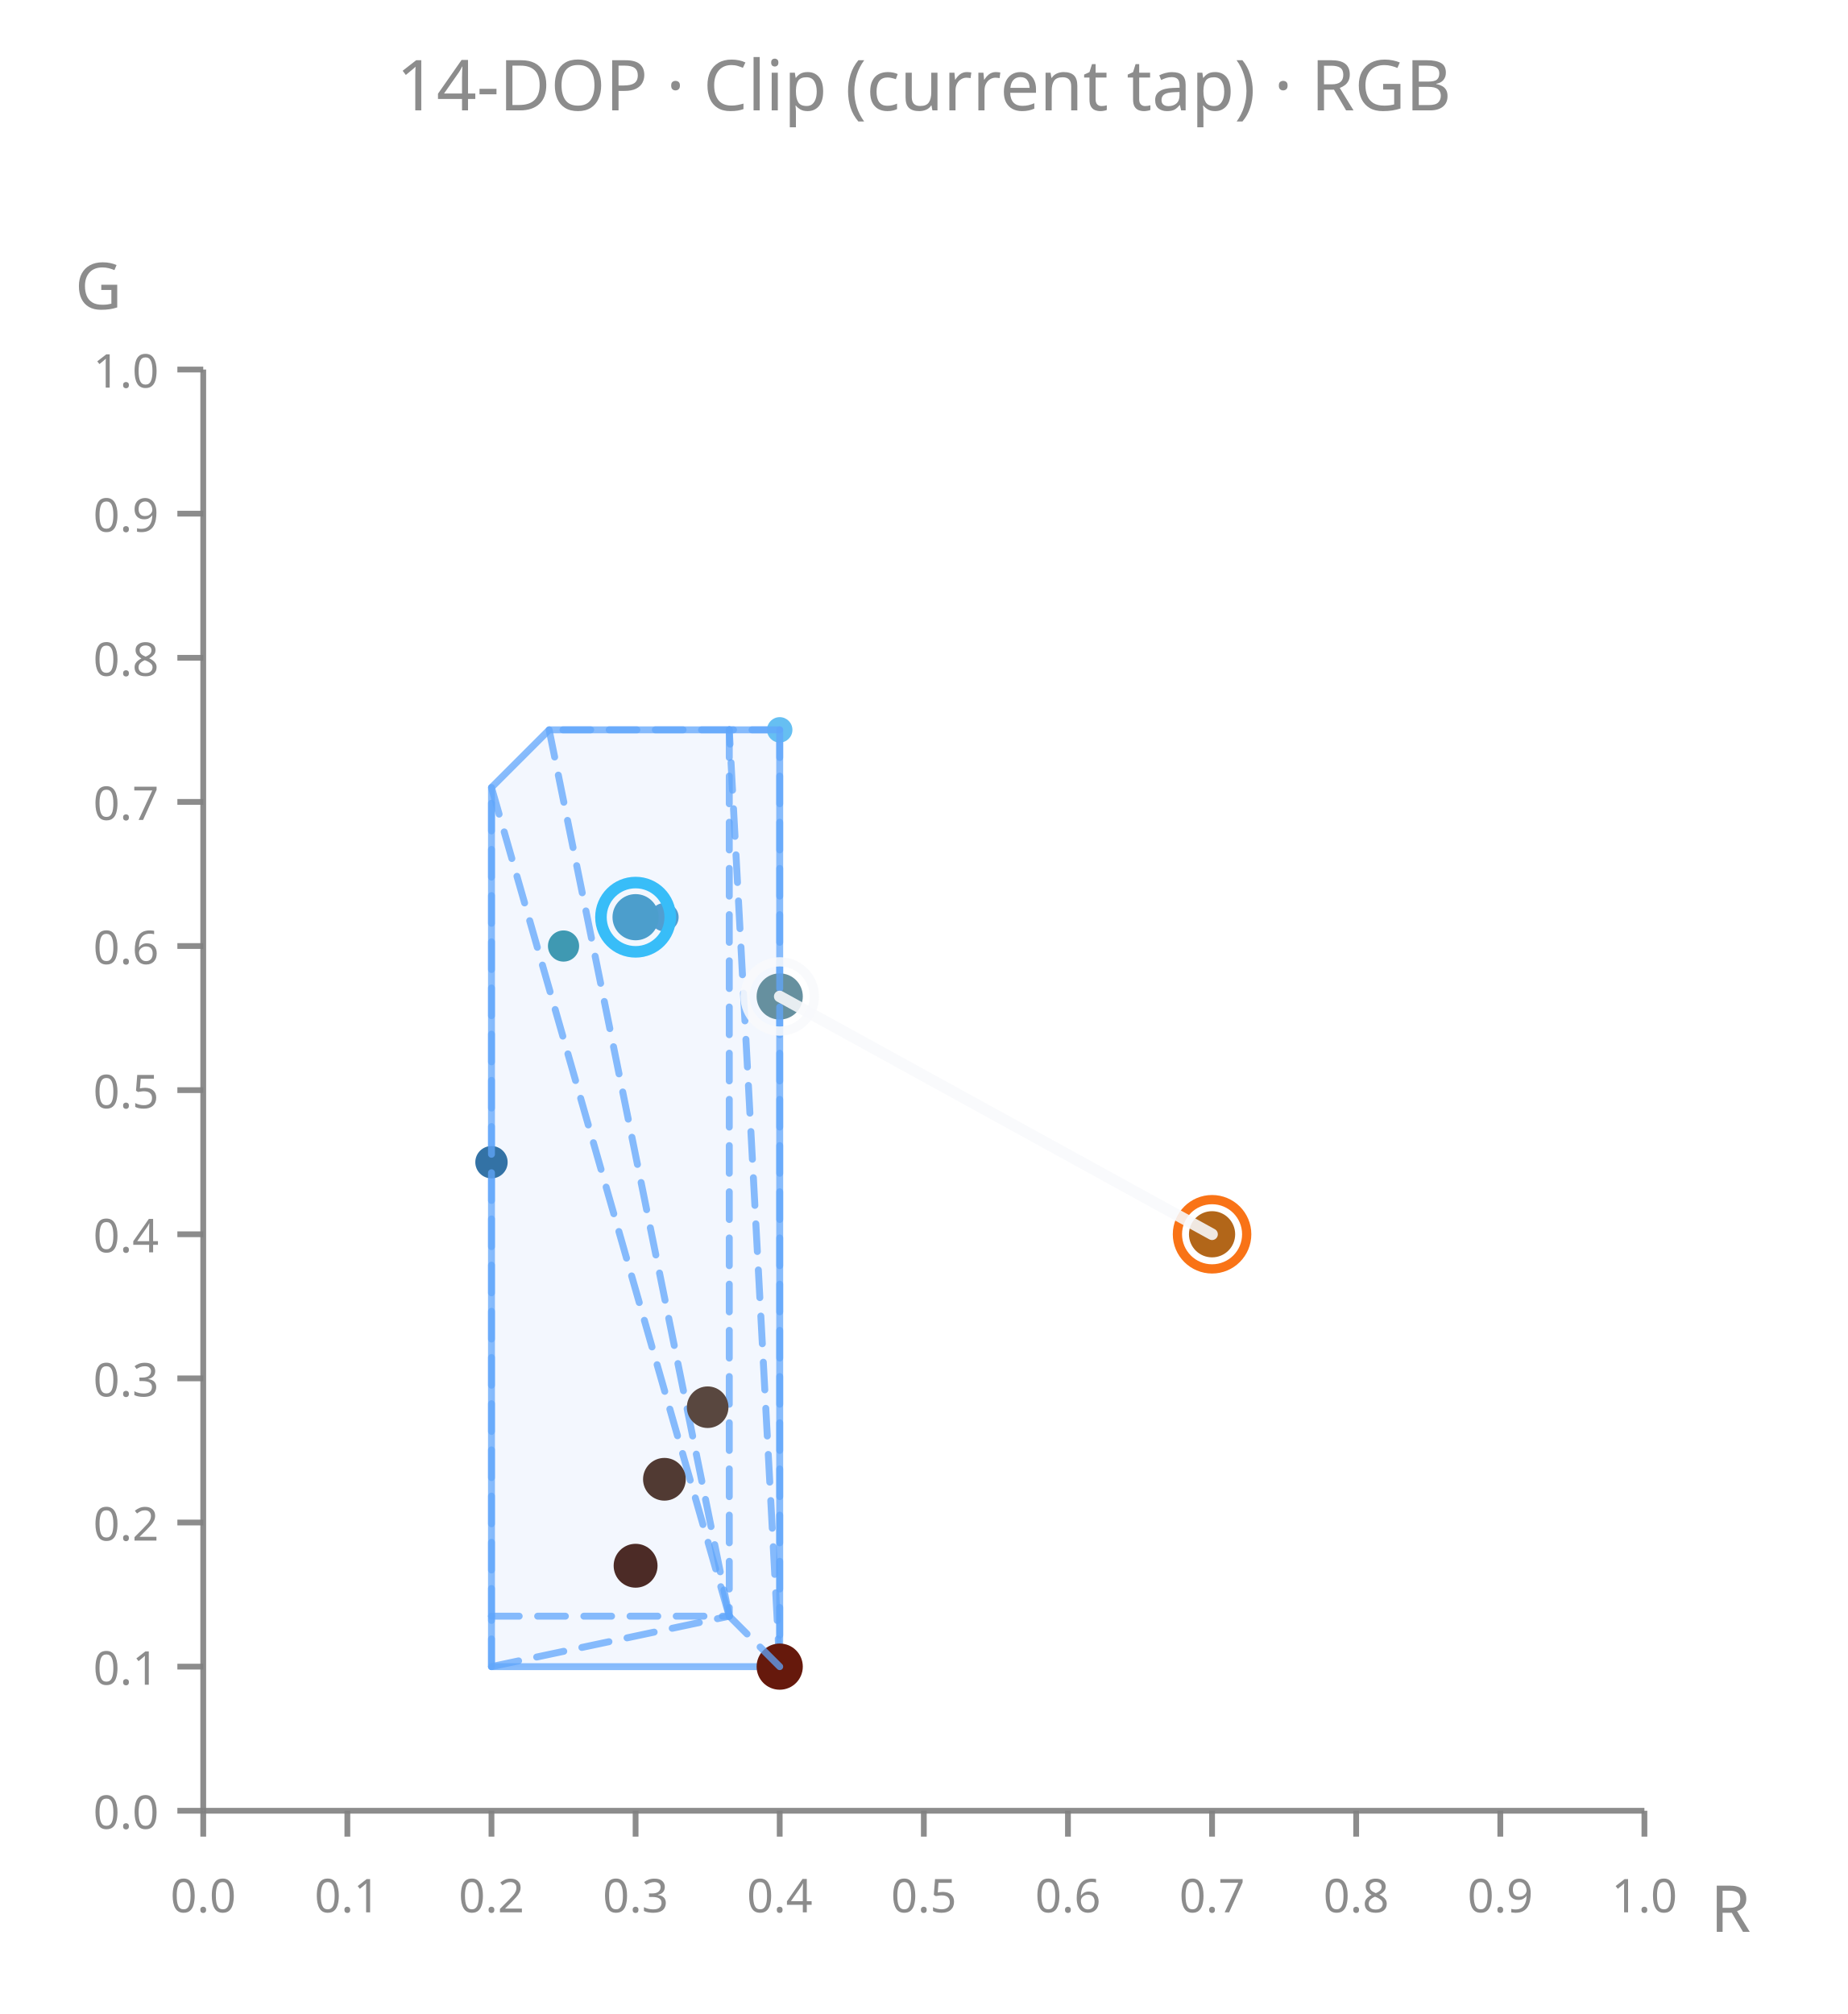
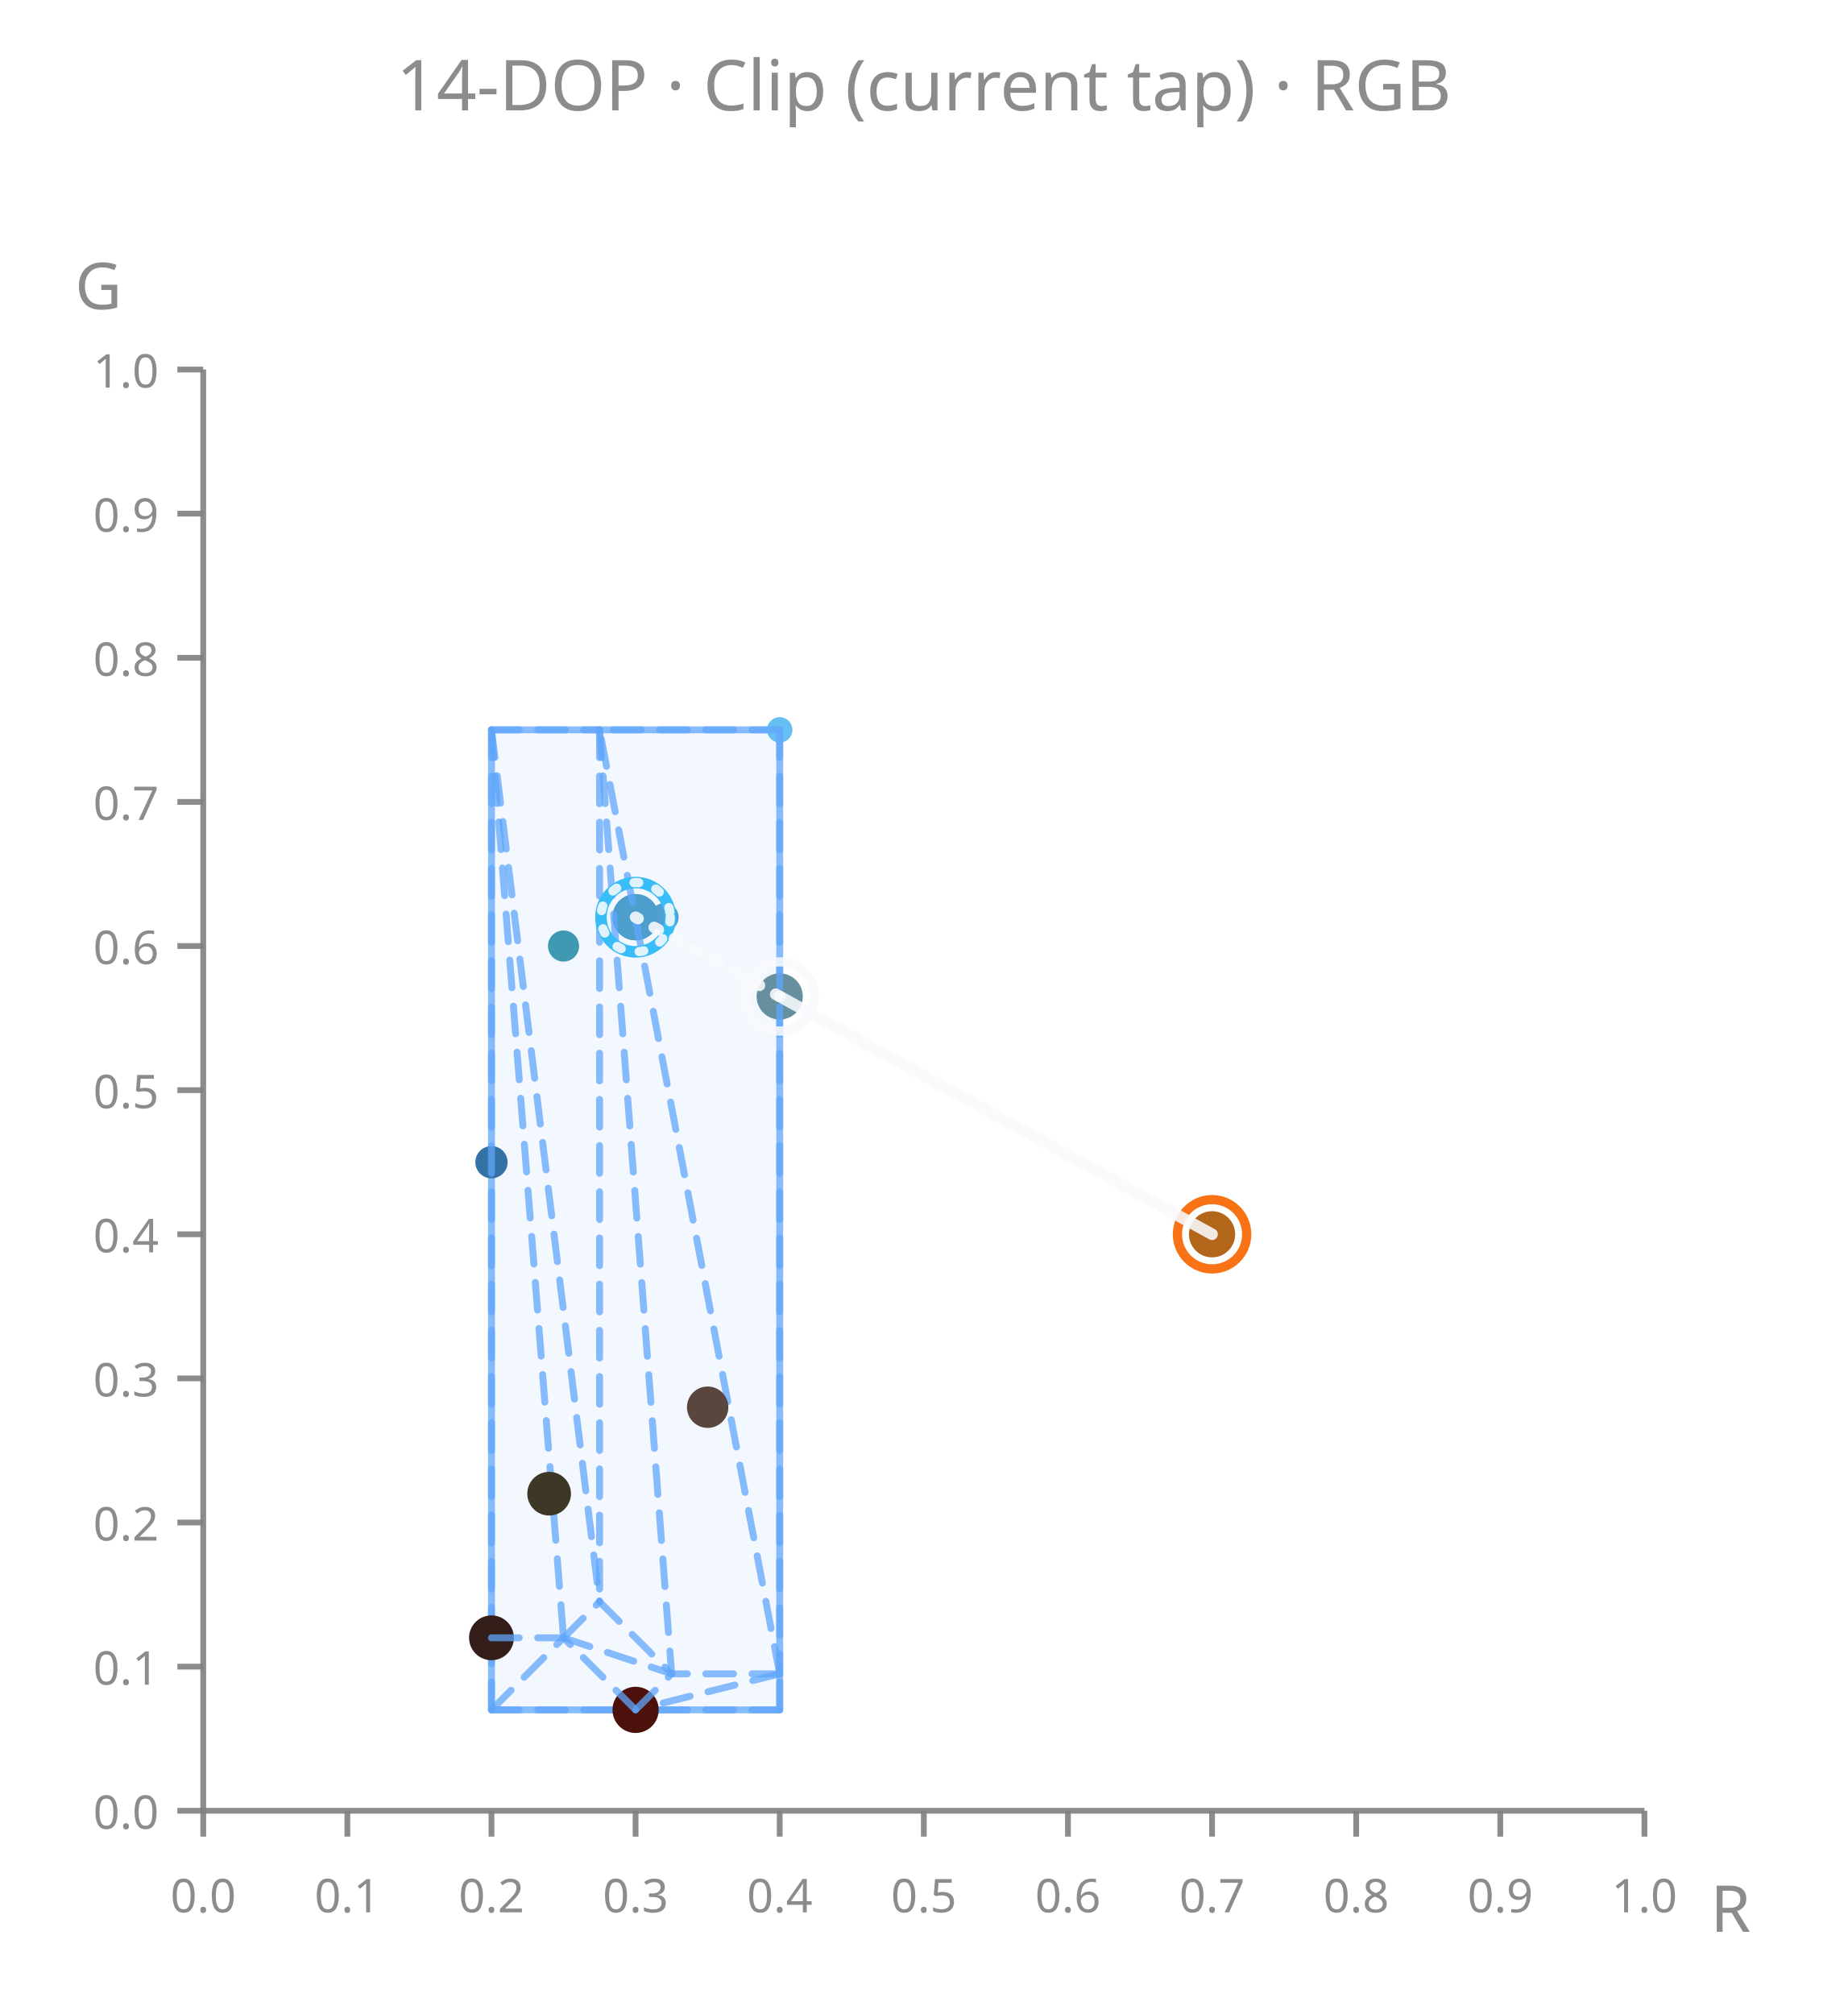
<svg xmlns="http://www.w3.org/2000/svg" baseProfile="full" height="436.0px" version="1.1" viewBox="0,0,400.0,436.0" width="400.0px">
  <defs />
  <g class="layer_bg" />
  <g class="layer_boundary">
-     <polygon fill="rgba(59,130,246,0.06)" points="106.4,360.8 168.8,360.8 168.8,158 118.88,158 106.4,170.48" stroke="rgba(96,165,250,0.75)" stroke-linejoin="round" stroke-width="1.5" />
+     <polygon fill="rgba(59,130,246,0.06)" points="106.4,370.16 168.8,370.16 168.8,158 106.4,158" stroke="rgba(96,165,250,0.75)" stroke-linejoin="round" stroke-width="1.5" />
  </g>
  <g class="layer_axes">
    <line fill="none" stroke="rgba(128,128,128,0.9)" stroke-width="1.25" x1="44.0" x2="356" y1="392.0" y2="392.0" />
    <line fill="none" stroke="rgba(128,128,128,0.9)" stroke-width="1.25" x1="44.0" x2="44.0" y1="392.0" y2="80" />
    <line fill="none" stroke="rgba(128,128,128,0.9)" stroke-width="1.25" x1="44.0" x2="44.0" y1="392.0" y2="397.6" />
    <text dominant-baseline="hanging" fill="rgba(128,128,128,0.9)" font-family="sans-serif" font-size="10.08" text-anchor="middle" x="44.0" y="406.168">0.0</text>
    <line fill="none" stroke="rgba(128,128,128,0.9)" stroke-width="1.25" x1="75.2" x2="75.2" y1="392.0" y2="397.6" />
    <text dominant-baseline="hanging" fill="rgba(128,128,128,0.9)" font-family="sans-serif" font-size="10.08" text-anchor="middle" x="75.2" y="406.168">0.1</text>
    <line fill="none" stroke="rgba(128,128,128,0.9)" stroke-width="1.25" x1="106.4" x2="106.4" y1="392.0" y2="397.6" />
    <text dominant-baseline="hanging" fill="rgba(128,128,128,0.9)" font-family="sans-serif" font-size="10.08" text-anchor="middle" x="106.4" y="406.168">0.2</text>
    <line fill="none" stroke="rgba(128,128,128,0.9)" stroke-width="1.25" x1="137.6" x2="137.6" y1="392.0" y2="397.6" />
    <text dominant-baseline="hanging" fill="rgba(128,128,128,0.9)" font-family="sans-serif" font-size="10.08" text-anchor="middle" x="137.6" y="406.168">0.3</text>
    <line fill="none" stroke="rgba(128,128,128,0.9)" stroke-width="1.25" x1="168.8" x2="168.8" y1="392.0" y2="397.6" />
    <text dominant-baseline="hanging" fill="rgba(128,128,128,0.9)" font-family="sans-serif" font-size="10.08" text-anchor="middle" x="168.8" y="406.168">0.4</text>
    <line fill="none" stroke="rgba(128,128,128,0.9)" stroke-width="1.25" x1="200" x2="200" y1="392.0" y2="397.6" />
    <text dominant-baseline="hanging" fill="rgba(128,128,128,0.9)" font-family="sans-serif" font-size="10.08" text-anchor="middle" x="200" y="406.168">0.5</text>
    <line fill="none" stroke="rgba(128,128,128,0.9)" stroke-width="1.25" x1="231.2" x2="231.2" y1="392.0" y2="397.6" />
    <text dominant-baseline="hanging" fill="rgba(128,128,128,0.9)" font-family="sans-serif" font-size="10.08" text-anchor="middle" x="231.2" y="406.168">0.6</text>
    <line fill="none" stroke="rgba(128,128,128,0.9)" stroke-width="1.25" x1="262.4" x2="262.4" y1="392.0" y2="397.6" />
    <text dominant-baseline="hanging" fill="rgba(128,128,128,0.9)" font-family="sans-serif" font-size="10.08" text-anchor="middle" x="262.4" y="406.168">0.7</text>
    <line fill="none" stroke="rgba(128,128,128,0.9)" stroke-width="1.25" x1="293.6" x2="293.6" y1="392.0" y2="397.6" />
    <text dominant-baseline="hanging" fill="rgba(128,128,128,0.9)" font-family="sans-serif" font-size="10.08" text-anchor="middle" x="293.6" y="406.168">0.8</text>
    <line fill="none" stroke="rgba(128,128,128,0.9)" stroke-width="1.25" x1="324.8" x2="324.8" y1="392.0" y2="397.6" />
    <text dominant-baseline="hanging" fill="rgba(128,128,128,0.9)" font-family="sans-serif" font-size="10.08" text-anchor="middle" x="324.8" y="406.168">0.9</text>
    <line fill="none" stroke="rgba(128,128,128,0.9)" stroke-width="1.25" x1="356" x2="356" y1="392.0" y2="397.6" />
    <text dominant-baseline="hanging" fill="rgba(128,128,128,0.9)" font-family="sans-serif" font-size="10.08" text-anchor="middle" x="356" y="406.168">1.0</text>
    <line fill="none" stroke="rgba(128,128,128,0.9)" stroke-width="1.25" x1="44.0" x2="38.4" y1="392.0" y2="392.0" />
    <text dominant-baseline="central" fill="rgba(128,128,128,0.9)" font-family="sans-serif" font-size="10.08" text-anchor="end" x="34.4" y="392.0">0.0</text>
    <line fill="none" stroke="rgba(128,128,128,0.9)" stroke-width="1.25" x1="44.0" x2="38.4" y1="360.8" y2="360.8" />
    <text dominant-baseline="central" fill="rgba(128,128,128,0.9)" font-family="sans-serif" font-size="10.08" text-anchor="end" x="34.4" y="360.8">0.1</text>
    <line fill="none" stroke="rgba(128,128,128,0.9)" stroke-width="1.25" x1="44.0" x2="38.4" y1="329.6" y2="329.6" />
    <text dominant-baseline="central" fill="rgba(128,128,128,0.9)" font-family="sans-serif" font-size="10.08" text-anchor="end" x="34.4" y="329.6">0.2</text>
    <line fill="none" stroke="rgba(128,128,128,0.9)" stroke-width="1.25" x1="44.0" x2="38.4" y1="298.4" y2="298.4" />
    <text dominant-baseline="central" fill="rgba(128,128,128,0.9)" font-family="sans-serif" font-size="10.08" text-anchor="end" x="34.4" y="298.4">0.3</text>
    <line fill="none" stroke="rgba(128,128,128,0.9)" stroke-width="1.25" x1="44.0" x2="38.4" y1="267.2" y2="267.2" />
    <text dominant-baseline="central" fill="rgba(128,128,128,0.9)" font-family="sans-serif" font-size="10.08" text-anchor="end" x="34.4" y="267.2">0.4</text>
    <line fill="none" stroke="rgba(128,128,128,0.9)" stroke-width="1.25" x1="44.0" x2="38.4" y1="236" y2="236" />
    <text dominant-baseline="central" fill="rgba(128,128,128,0.9)" font-family="sans-serif" font-size="10.08" text-anchor="end" x="34.4" y="236">0.5</text>
    <line fill="none" stroke="rgba(128,128,128,0.9)" stroke-width="1.25" x1="44.0" x2="38.4" y1="204.8" y2="204.8" />
    <text dominant-baseline="central" fill="rgba(128,128,128,0.9)" font-family="sans-serif" font-size="10.08" text-anchor="end" x="34.4" y="204.8">0.6</text>
    <line fill="none" stroke="rgba(128,128,128,0.9)" stroke-width="1.25" x1="44.0" x2="38.4" y1="173.6" y2="173.6" />
    <text dominant-baseline="central" fill="rgba(128,128,128,0.9)" font-family="sans-serif" font-size="10.08" text-anchor="end" x="34.4" y="173.6">0.7</text>
    <line fill="none" stroke="rgba(128,128,128,0.9)" stroke-width="1.25" x1="44.0" x2="38.4" y1="142.4" y2="142.4" />
    <text dominant-baseline="central" fill="rgba(128,128,128,0.9)" font-family="sans-serif" font-size="10.08" text-anchor="end" x="34.4" y="142.4">0.8</text>
    <line fill="none" stroke="rgba(128,128,128,0.9)" stroke-width="1.25" x1="44.0" x2="38.4" y1="111.2" y2="111.2" />
    <text dominant-baseline="central" fill="rgba(128,128,128,0.9)" font-family="sans-serif" font-size="10.08" text-anchor="end" x="34.4" y="111.2">0.9</text>
    <line fill="none" stroke="rgba(128,128,128,0.9)" stroke-width="1.25" x1="44.0" x2="38.4" y1="80" y2="80" />
    <text dominant-baseline="central" fill="rgba(128,128,128,0.9)" font-family="sans-serif" font-size="10.08" text-anchor="end" x="34.4" y="80">1.0</text>
    <text fill="rgba(128,128,128,0.9)" font-family="sans-serif" font-size="14" x="370.3" y="418.208">R</text>
    <text fill="rgba(128,128,128,0.9)" font-family="sans-serif" font-size="14" x="16.224" y="66.928">G</text>
  </g>
  <g class="layer_dots">
    <circle cx="168.8" cy="158" fill="rgb(102,191,242)" r="2.75" stroke="none" />
-     <circle cx="143.84" cy="198.56" fill="rgb(81,158,209)" r="3.075" stroke="none" />
+     <circle cx="143.84" cy="198.56" fill="rgb(81,158,209)" r="3.071" stroke="none" />
    <circle cx="137.6" cy="198.56" fill="rgb(76,158,204)" r="5.0" stroke="none" />
-     <line fill="none" stroke="rgba(96,165,250,0.75)" stroke-dasharray="6,4" stroke-linecap="round" stroke-width="1.5" x1="157.88" x2="118.88" y1="158" y2="158" />
-     <circle cx="122" cy="204.8" fill="rgb(63,153,178)" r="3.375" stroke="none" />
-     <line fill="none" stroke="rgba(96,165,250,0.75)" stroke-dasharray="6,4" stroke-linecap="round" stroke-width="1.5" x1="168.8" x2="157.88" y1="158" y2="158" />
-     <circle cx="106.4" cy="251.6" fill="rgb(51,114,165)" r="3.5" stroke="none" />
+     <circle cx="137.6" cy="198.56" fill="rgb(76,158,204)" r="5.0" stroke="none" />
+     <line fill="none" stroke="rgba(96,165,250,0.75)" stroke-dasharray="6,4" stroke-linecap="round" stroke-width="1.5" x1="168.8" x2="129.8" y1="158" y2="158" />
+     <circle cx="122" cy="204.8" fill="rgb(63,153,178)" r="3.368" stroke="none" />
+     <line fill="none" stroke="rgba(96,165,250,0.75)" stroke-dasharray="6,4" stroke-linecap="round" stroke-width="1.5" x1="106.4" x2="129.8" y1="158" y2="158" />
+     <circle cx="106.4" cy="251.6" fill="rgb(51,114,165)" r="3.492" stroke="none" />
    <circle cx="168.8" cy="215.72" fill="rgb(102,144,159)" r="5.0" stroke="none" />
-     <line fill="none" stroke="rgba(96,165,250,0.75)" stroke-dasharray="6,4" stroke-linecap="round" stroke-width="1.5" x1="106.4" x2="106.4" y1="349.88" y2="170.48" />
-     <line fill="none" stroke="rgba(96,165,250,0.75)" stroke-dasharray="6,4" stroke-linecap="round" stroke-width="1.5" x1="106.4" x2="157.88" y1="170.48" y2="349.88" />
-     <line fill="none" stroke="rgba(96,165,250,0.75)" stroke-dasharray="6,4" stroke-linecap="round" stroke-width="1.5" x1="118.88" x2="157.88" y1="158" y2="349.88" />
-     <line fill="none" stroke="rgba(96,165,250,0.75)" stroke-dasharray="6,4" stroke-linecap="round" stroke-width="1.5" x1="168.8" x2="168.8" y1="158" y2="360.8" />
-     <line fill="none" stroke="rgba(96,165,250,0.75)" stroke-dasharray="6,4" stroke-linecap="round" stroke-width="1.5" x1="168.8" x2="157.88" y1="360.8" y2="158" />
-     <line fill="none" stroke="rgba(96,165,250,0.75)" stroke-dasharray="6,4" stroke-linecap="round" stroke-width="1.5" x1="157.88" x2="157.88" y1="158" y2="349.88" />
-     <circle cx="153.2" cy="304.64" fill="rgb(89,71,63)" r="4.5" stroke="none" />
-     <line fill="none" stroke="rgba(96,165,250,0.75)" stroke-dasharray="6,4" stroke-linecap="round" stroke-width="1.5" x1="106.4" x2="106.4" y1="360.8" y2="349.88" />
-     <circle cx="143.84" cy="320.24" fill="rgb(81,58,51)" r="4.625" stroke="none" />
-     <circle cx="137.6" cy="338.96" fill="rgb(76,43,38)" r="4.75" stroke="none" />
-     <line fill="none" stroke="rgba(96,165,250,0.75)" stroke-dasharray="6,4" stroke-linecap="round" stroke-width="1.5" x1="106.4" x2="157.88" y1="360.8" y2="349.88" />
-     <line fill="none" stroke="rgba(96,165,250,0.75)" stroke-dasharray="6,4" stroke-linecap="round" stroke-width="1.5" x1="106.4" x2="157.88" y1="349.88" y2="349.88" />
+     <line fill="none" stroke="rgba(96,165,250,0.75)" stroke-dasharray="6,4" stroke-linecap="round" stroke-width="1.5" x1="168.8" x2="168.8" y1="158" y2="362.36" />
+     <line fill="none" stroke="rgba(96,165,250,0.75)" stroke-dasharray="6,4" stroke-linecap="round" stroke-width="1.5" x1="106.4" x2="106.4" y1="158" y2="354.56" />
+     <line fill="none" stroke="rgba(96,165,250,0.75)" stroke-dasharray="6,4" stroke-linecap="round" stroke-width="1.5" x1="168.8" x2="129.8" y1="362.36" y2="158" />
+     <line fill="none" stroke="rgba(96,165,250,0.75)" stroke-dasharray="6,4" stroke-linecap="round" stroke-width="1.5" x1="106.4" x2="122" y1="158" y2="354.56" />
+     <line fill="none" stroke="rgba(96,165,250,0.75)" stroke-dasharray="6,4" stroke-linecap="round" stroke-width="1.5" x1="106.4" x2="129.8" y1="158" y2="346.76" />
+     <line fill="none" stroke="rgba(96,165,250,0.75)" stroke-dasharray="6,4" stroke-linecap="round" stroke-width="1.5" x1="129.8" x2="129.8" y1="158" y2="346.76" />
+     <line fill="none" stroke="rgba(96,165,250,0.75)" stroke-dasharray="6,4" stroke-linecap="round" stroke-width="1.5" x1="129.8" x2="145.4" y1="158" y2="362.36" />
+     <circle cx="153.2" cy="304.64" fill="rgb(89,71,63)" r="4.481" stroke="none" />
+     <circle cx="118.88" cy="323.36" fill="rgb(61,56,38)" r="4.728" stroke="none" />
+     <line fill="none" stroke="rgba(96,165,250,0.75)" stroke-dasharray="6,4" stroke-linecap="round" stroke-width="1.5" x1="168.8" x2="168.8" y1="370.16" y2="362.36" />
+     <line fill="none" stroke="rgba(96,165,250,0.75)" stroke-dasharray="6,4" stroke-linecap="round" stroke-width="1.5" x1="106.4" x2="106.4" y1="370.16" y2="354.56" />
+     <circle cx="106.4" cy="354.56" fill="rgb(51,30,25)" r="4.852" stroke="none" />
    <circle cx="262.4" cy="267.2" fill="rgb(178,102,25)" r="5.0" stroke="none" />
-     <circle cx="168.8" cy="360.8" fill="rgb(102,25,12)" r="5.0" stroke="none" />
-     <line fill="none" stroke="rgba(96,165,250,0.75)" stroke-dasharray="6,4" stroke-linecap="round" stroke-width="1.5" x1="168.8" x2="157.88" y1="360.8" y2="349.88" />
+     <line fill="none" stroke="rgba(96,165,250,0.75)" stroke-dasharray="6,4" stroke-linecap="round" stroke-width="1.5" x1="168.8" x2="137.6" y1="370.16" y2="370.16" />
+     <line fill="none" stroke="rgba(96,165,250,0.75)" stroke-dasharray="6,4" stroke-linecap="round" stroke-width="1.5" x1="106.4" x2="137.6" y1="370.16" y2="370.16" />
+     <line fill="none" stroke="rgba(96,165,250,0.75)" stroke-dasharray="6,4" stroke-linecap="round" stroke-width="1.5" x1="106.4" x2="122" y1="370.16" y2="354.56" />
+     <line fill="none" stroke="rgba(96,165,250,0.75)" stroke-dasharray="6,4" stroke-linecap="round" stroke-width="1.5" x1="168.8" x2="137.6" y1="362.36" y2="370.16" />
+     <line fill="none" stroke="rgba(96,165,250,0.75)" stroke-dasharray="6,4" stroke-linecap="round" stroke-width="1.5" x1="168.8" x2="145.4" y1="362.36" y2="362.36" />
+     <line fill="none" stroke="rgba(96,165,250,0.75)" stroke-dasharray="6,4" stroke-linecap="round" stroke-width="1.5" x1="106.4" x2="122" y1="354.56" y2="354.56" />
+     <circle cx="137.6" cy="370.16" fill="rgb(76,17,10)" r="5.0" stroke="none" />
+     <line fill="none" stroke="rgba(96,165,250,0.75)" stroke-dasharray="6,4" stroke-linecap="round" stroke-width="1.5" x1="137.6" x2="122" y1="370.16" y2="354.56" />
+     <line fill="none" stroke="rgba(96,165,250,0.75)" stroke-dasharray="6,4" stroke-linecap="round" stroke-width="1.5" x1="137.6" x2="145.4" y1="370.16" y2="362.36" />
+     <line fill="none" stroke="rgba(96,165,250,0.75)" stroke-dasharray="6,4" stroke-linecap="round" stroke-width="1.5" x1="122" x2="129.8" y1="354.56" y2="346.76" />
+     <line fill="none" stroke="rgba(96,165,250,0.75)" stroke-dasharray="6,4" stroke-linecap="round" stroke-width="1.5" x1="122" x2="145.4" y1="354.56" y2="362.36" />
+     <line fill="none" stroke="rgba(96,165,250,0.75)" stroke-dasharray="6,4" stroke-linecap="round" stroke-width="1.5" x1="129.8" x2="145.4" y1="346.76" y2="362.36" />
  </g>
  <g class="layer_overlay">
    <circle cx="137.6" cy="198.56" fill="none" r="7.5" stroke="rgba(56,189,248,1.0)" stroke-width="2.5" />
    <circle cx="262.4" cy="267.2" fill="none" r="7.5" stroke="rgba(249,115,22,1.0)" stroke-width="2.0" />
    <line stroke="rgba(248,250,252,0.88)" stroke-linecap="round" stroke-width="2.5" x1="262.4" x2="168.8" y1="267.2" y2="215.72" />
    <circle cx="168.8" cy="215.72" fill="none" r="7.5" stroke="rgba(248,250,252,0.88)" stroke-width="2.0" />
+     <line fill="none" stroke="rgba(248,250,252,0.88)" stroke-dasharray="1 4" stroke-linecap="round" stroke-width="2.5" x1="168.8" x2="137.6" y1="215.72" y2="198.56" />
+     <circle cx="137.6" cy="198.56" fill="none" r="7.5" stroke="rgba(248,250,252,0.88)" stroke-dasharray="1 4" stroke-linecap="round" stroke-width="2.0" />
  </g>
  <g class="layer_header">
    <text dominant-baseline="central" fill="rgba(128,128,128,0.9)" font-family="sans-serif" font-size="15.2" text-anchor="middle" x="200.0" y="18.0">14-DOP · Clip (current tap) · RGB</text>
  </g>
</svg>
